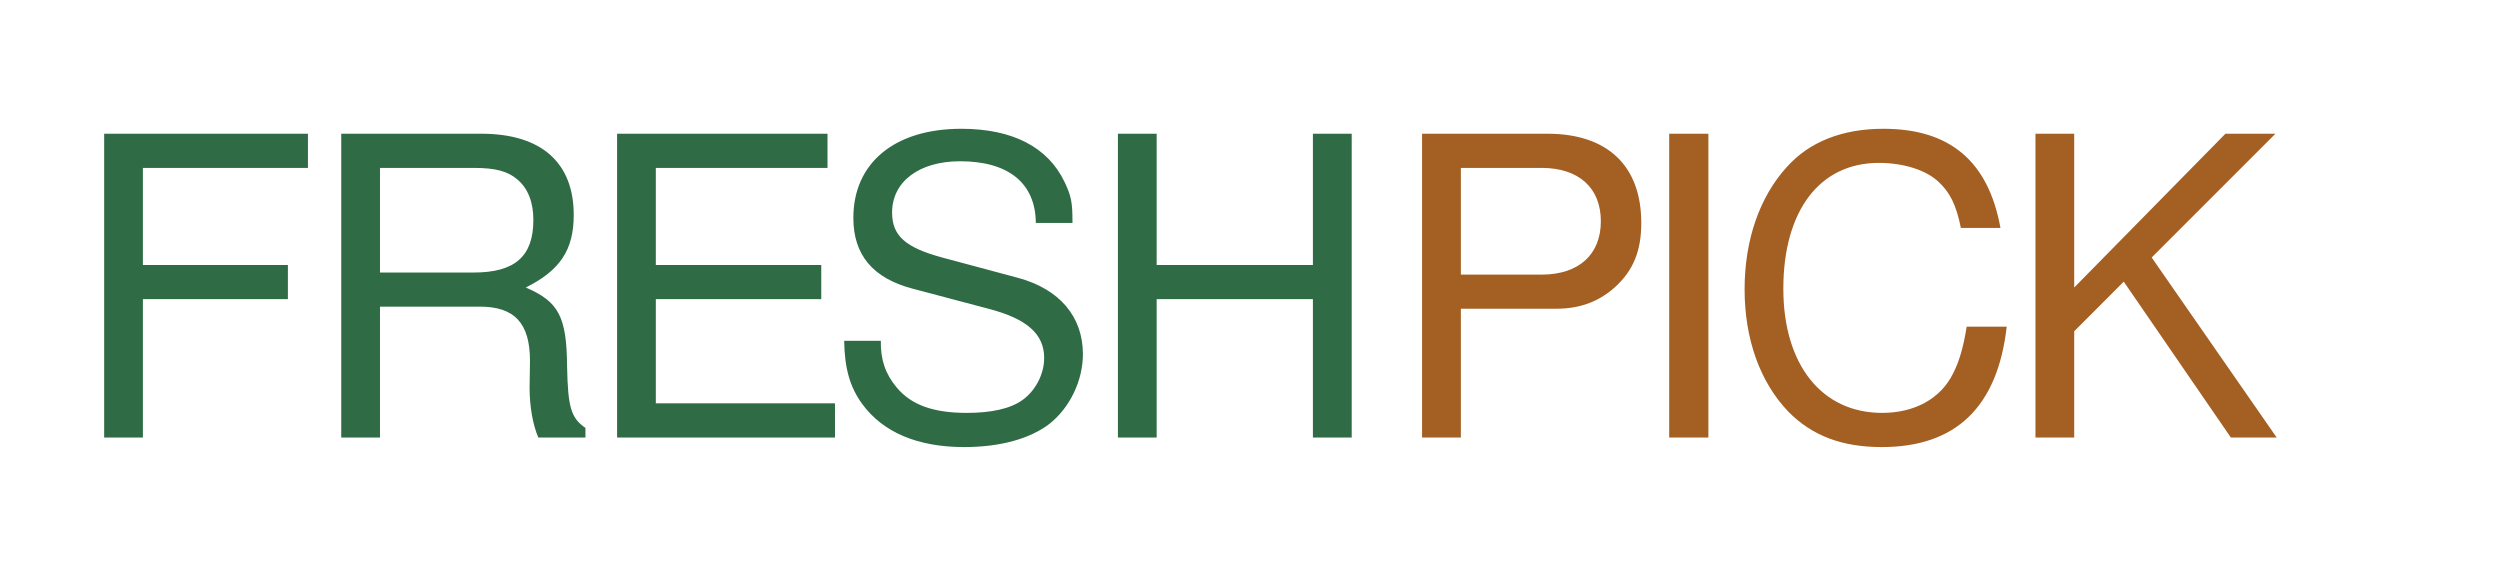
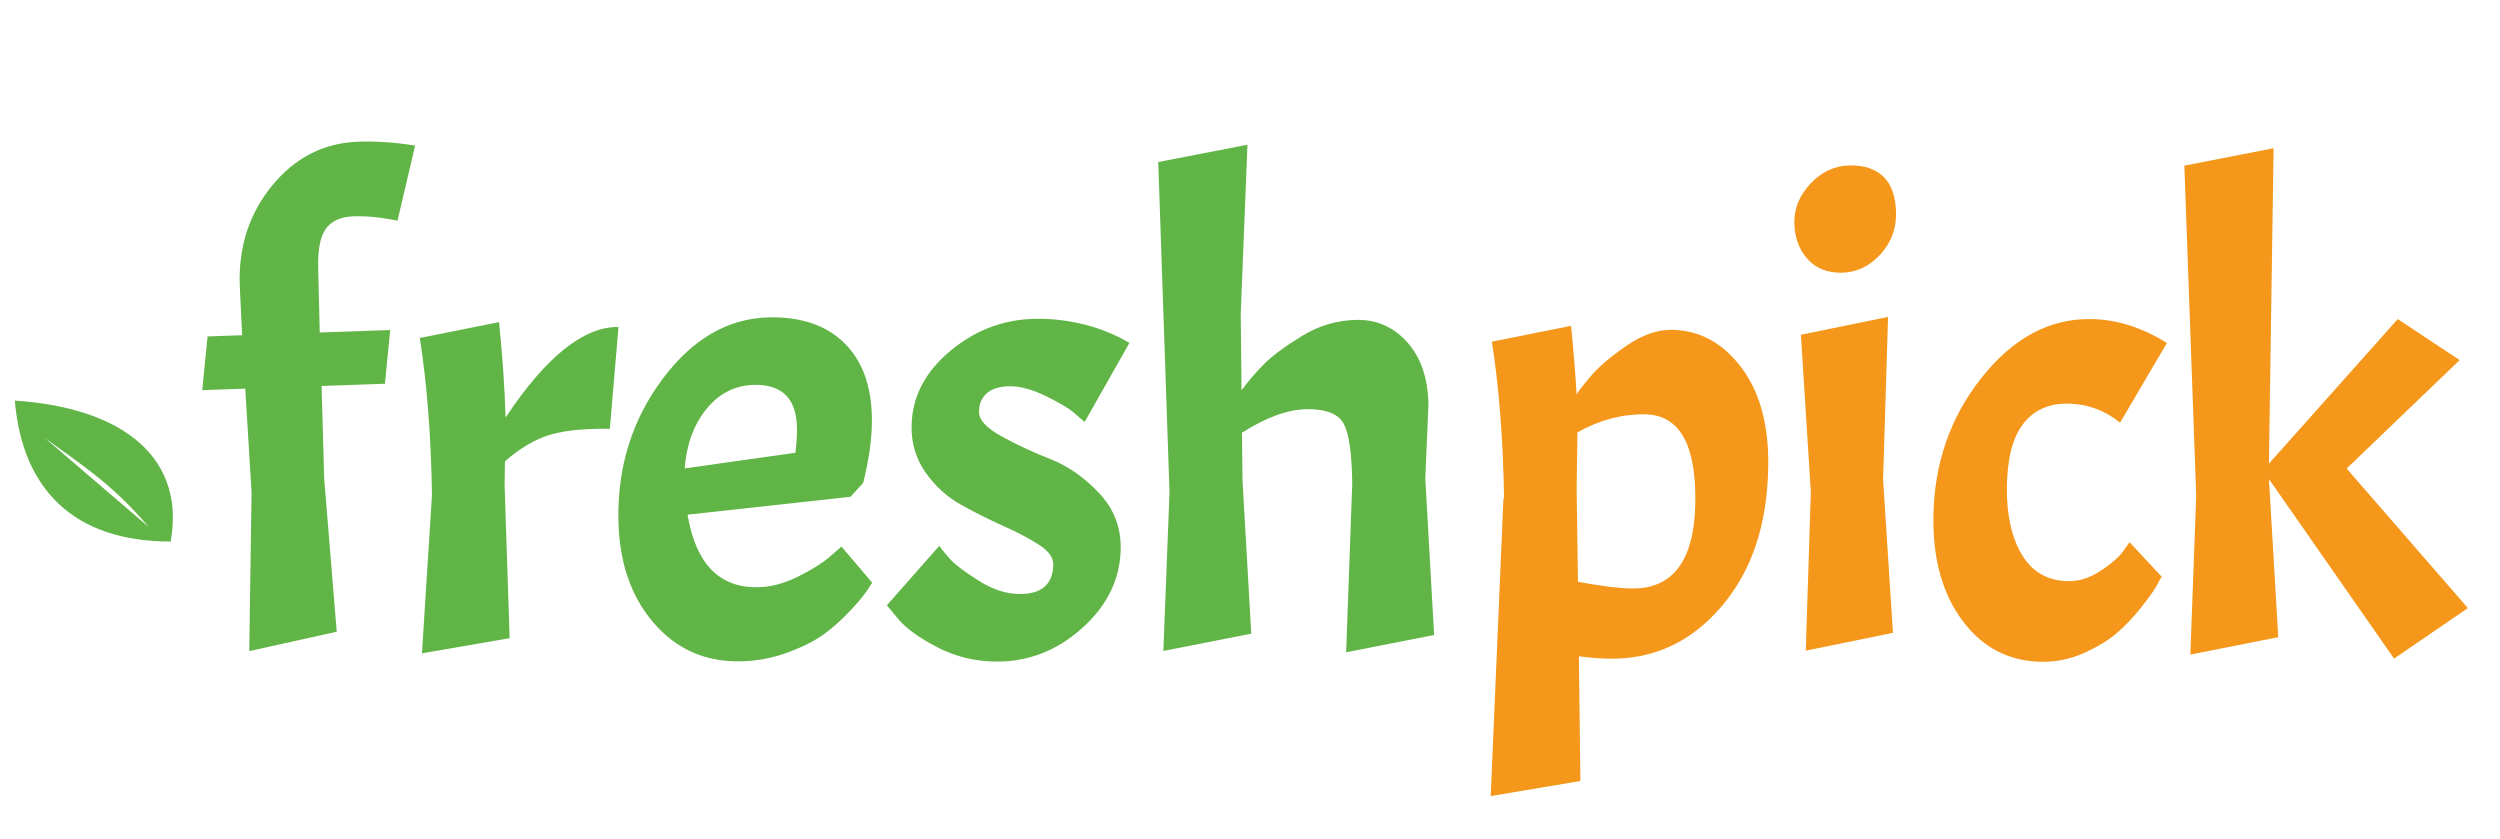
- <svg xmlns="http://www.w3.org/2000/svg" width="600" height="140" viewBox="0 0 600 140" role="img" aria-labelledby="title">
-   <text x="16" y="105" font-family="Helvetica Now Text,Helvetica Neue,Helvetica,Arial,sans-serif" font-size="100" font-weight="500" letter-spacing="-4.5" fill="#2F6B45">FRESH<tspan fill="#A45F23">PICK</tspan>
-   </text>
+ <svg xmlns="http://www.w3.org/2000/svg" width="337" height="113" viewBox="0 0 337 113" role="img" aria-label="FreshPick">
+   <path fill="#61B547" d="M23 73C10 73 3 66 2 54C17 55 25 62 23 73ZM20 71C15 65 10 62 6 59M53.58 29.75Q50.3 29.07 47.66 29.16Q45.02 29.26 43.89 30.88Q42.76 32.5 42.9 36.46L43.1 44.82L52.6 44.49L51.89 51.73L43.35 52.03L43.7 64.52L45.39 85.16L33.6 87.77L33.91 66.36L33.06 52.39L27.26 52.59L27.98 45.35L32.64 45.19L32.32 38.5Q32.04 30.68 36.69 25.01Q41.33 19.35 48.28 19.1Q51.97 18.97 55.96 19.63ZM56.59 45.56 67.27 43.42Q67.97 50.21 68.15 56.28Q76.33 43.99 83.37 44.08L82.21 57.8Q77.11 57.73 74.14 58.61Q71.18 59.49 68.07 62.18L68.02 65.34L68.7 86.03L56.88 88.07L58.23 66.7Q58.05 54.91 56.59 45.56ZM102.18 79.16Q104.73 79.12 107.52 77.75Q110.31 76.38 111.87 75.03L113.43 73.68L117.57 78.54Q116.71 80.05 114.9 82.02Q113.09 83.99 111.22 85.38Q109.35 86.78 106.25 87.93Q103.14 89.09 99.8 89.15Q92.67 89.27 88.09 83.94Q83.51 78.61 83.36 70.07Q83.17 59.34 89.28 51.13Q95.38 42.93 103.74 42.78Q110.16 42.67 113.79 46.22Q117.42 49.76 117.53 56.27Q117.6 60.14 116.36 65.09L114.64 66.97L92.68 69.38Q94.35 79.3 102.18 79.16ZM101.7 51.88Q97.83 51.95 95.24 55.12Q92.66 58.29 92.3 63.14L107.23 61.03Q107.46 59 107.43 57.68Q107.33 51.79 101.7 51.88ZM137.34 80.07Q141.92 80.14 141.98 76.09Q142 74.68 140.03 73.42Q138.07 72.16 135.23 70.89Q132.39 69.62 129.55 68.04Q126.71 66.46 124.77 63.7Q122.83 60.95 122.88 57.43Q122.96 51.53 128.21 47.21Q133.46 42.88 140.24 42.97Q143.41 43.02 146.43 43.81Q149.46 44.6 152.25 46.22L146.21 56.88Q145.6 56.34 144.64 55.53Q143.68 54.73 141.02 53.41Q138.35 52.1 136.28 52.07Q134.22 52.04 133.1 52.95Q131.99 53.86 131.97 55.49Q131.94 57.12 134.96 58.79Q137.97 60.46 141.56 61.87Q145.15 63.28 148.14 66.45Q151.13 69.62 151.07 73.93Q150.99 80.09 145.86 84.68Q140.74 89.27 134.14 89.18Q129.91 89.12 126.29 87.22Q122.66 85.33 121.1 83.46L119.55 81.59L126.61 73.59Q127.13 74.3 128.08 75.37Q129.03 76.44 131.87 78.24Q134.7 80.04 137.34 80.07ZM167.42 58.33 167.49 64.75 168.67 85.42 156.82 87.75 157.65 66.35 156.13 21.84 168.16 19.51 167.25 42.31 167.36 52.61Q168.66 50.84 170.32 49.15Q171.97 47.46 175.47 45.31Q178.97 43.16 182.97 43.12Q186.97 43.08 189.73 46.17Q192.49 49.27 192.55 54.63L192.13 64.5L193.32 85.6L181.46 87.93L182.28 65.21Q182.21 59.14 181.14 57.13Q180.06 55.12 176.19 55.16Q172.32 55.2 167.42 58.33Z" />
+   <path fill="#F4971A" d="M225.33 44.46Q230.96 44.54 234.72 49.52Q238.48 54.5 238.36 62.86Q238.2 74.57 232.07 81.74Q225.94 88.92 216.97 88.79Q215.12 88.77 212.83 88.47L213.04 105.28L200.95 107.31L202.66 67.21L202.75 67.21Q202.56 55.41 201.11 46.06L211.78 43.92Q212.25 48.59 212.53 53.17Q212.72 52.74 214.37 50.78Q216.03 48.82 219.23 46.62Q222.43 44.42 225.33 44.46ZM221.74 55.85Q217.07 55.79 212.64 58.28L212.53 65.85L212.71 78.43Q217.45 79.29 219.91 79.33Q228.36 79.45 228.53 67.7Q228.69 55.95 221.74 55.85ZM254.51 42.72 253.84 64.65 255.17 85.31 243.42 87.71 244.1 66.31 242.76 45.13ZM241.88 30.05Q241.83 27.1 244.08 24.73Q246.32 22.36 249.31 22.3Q252.31 22.25 253.92 23.85Q255.53 25.45 255.59 28.71Q255.64 31.96 253.44 34.33Q251.24 36.7 248.29 36.76Q245.34 36.81 243.64 34.9Q241.93 32.99 241.88 30.05ZM278.8 78.34Q280.91 78.37 282.95 77.08Q285 75.79 286.07 74.49L287.06 73.09L291.39 77.73Q291.12 78.16 290.72 78.95Q290.31 79.74 288.74 81.74Q287.17 83.74 285.44 85.26Q283.7 86.77 280.95 88.01Q278.21 89.25 275.22 89.21Q268.62 89.12 264.56 83.69Q260.5 78.26 260.62 69.64Q260.77 58.91 267.13 50.9Q273.49 42.89 281.85 43.01Q284.4 43.04 286.94 43.83Q289.48 44.61 292.1 46.23L285.79 56.97Q282.65 54.46 278.78 54.41Q274.91 54.35 272.76 57.09Q270.61 59.84 270.53 65.56Q270.45 71.28 272.56 74.78Q274.67 78.29 278.8 78.34ZM322.72 88.78 305.88 64.61 305.89 65.23 307.11 85.89 295.26 88.24 296.05 66.84 294.45 22.33 306.48 19.98 305.85 62.5 323.22 43.01 331.56 48.54 316.33 63.16 332.67 81.97Z" />
</svg>
